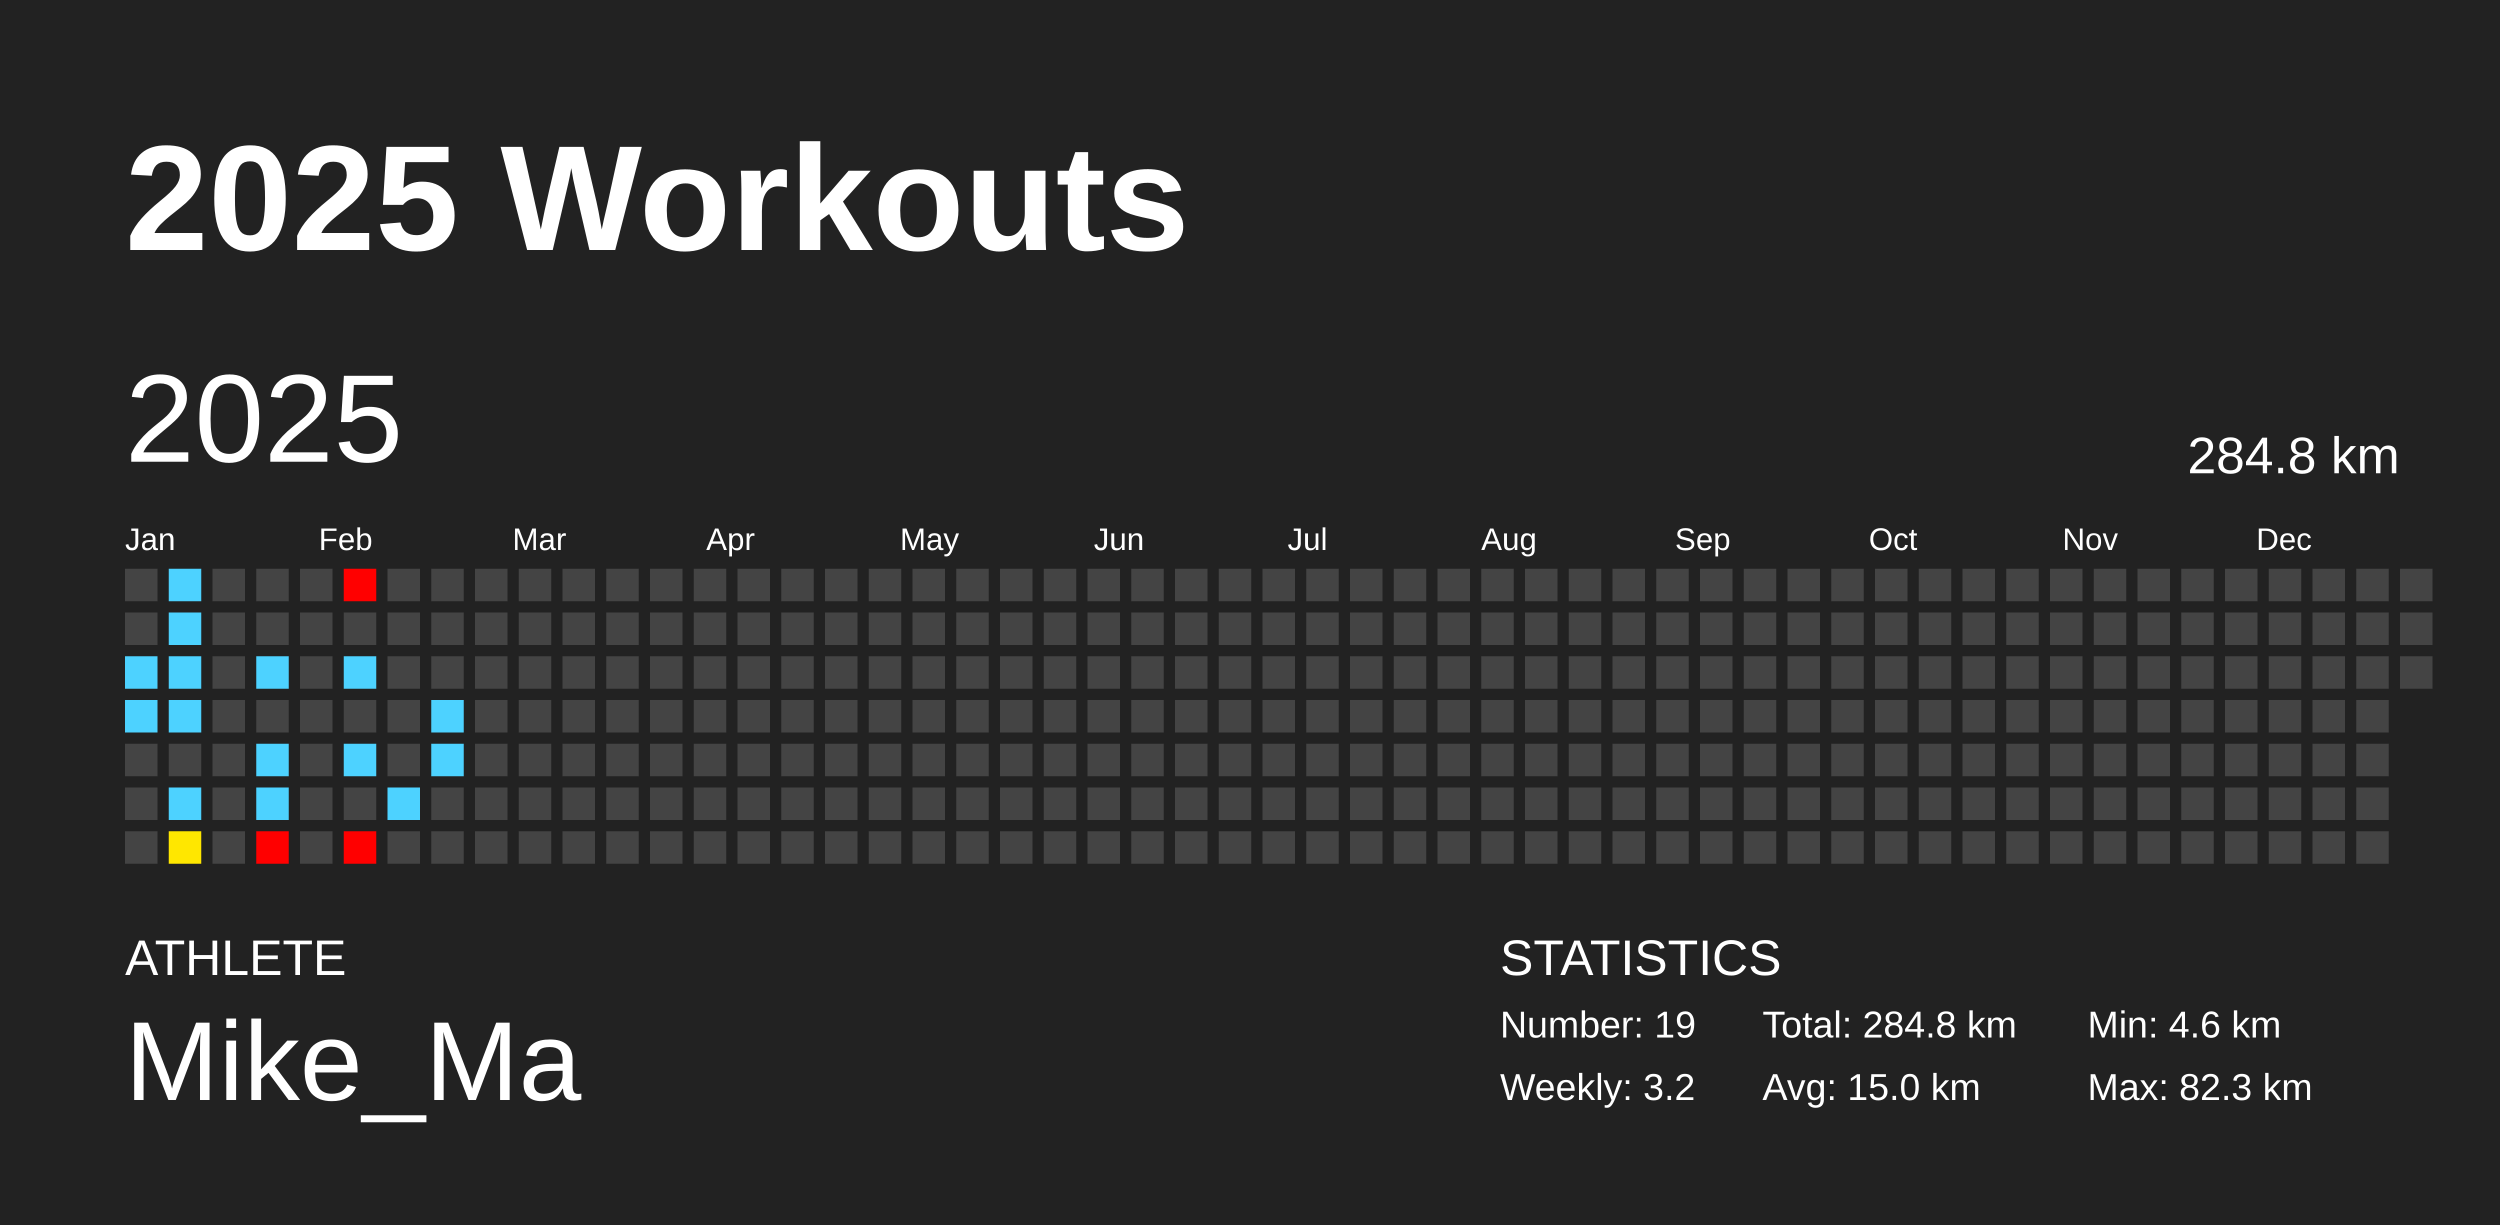
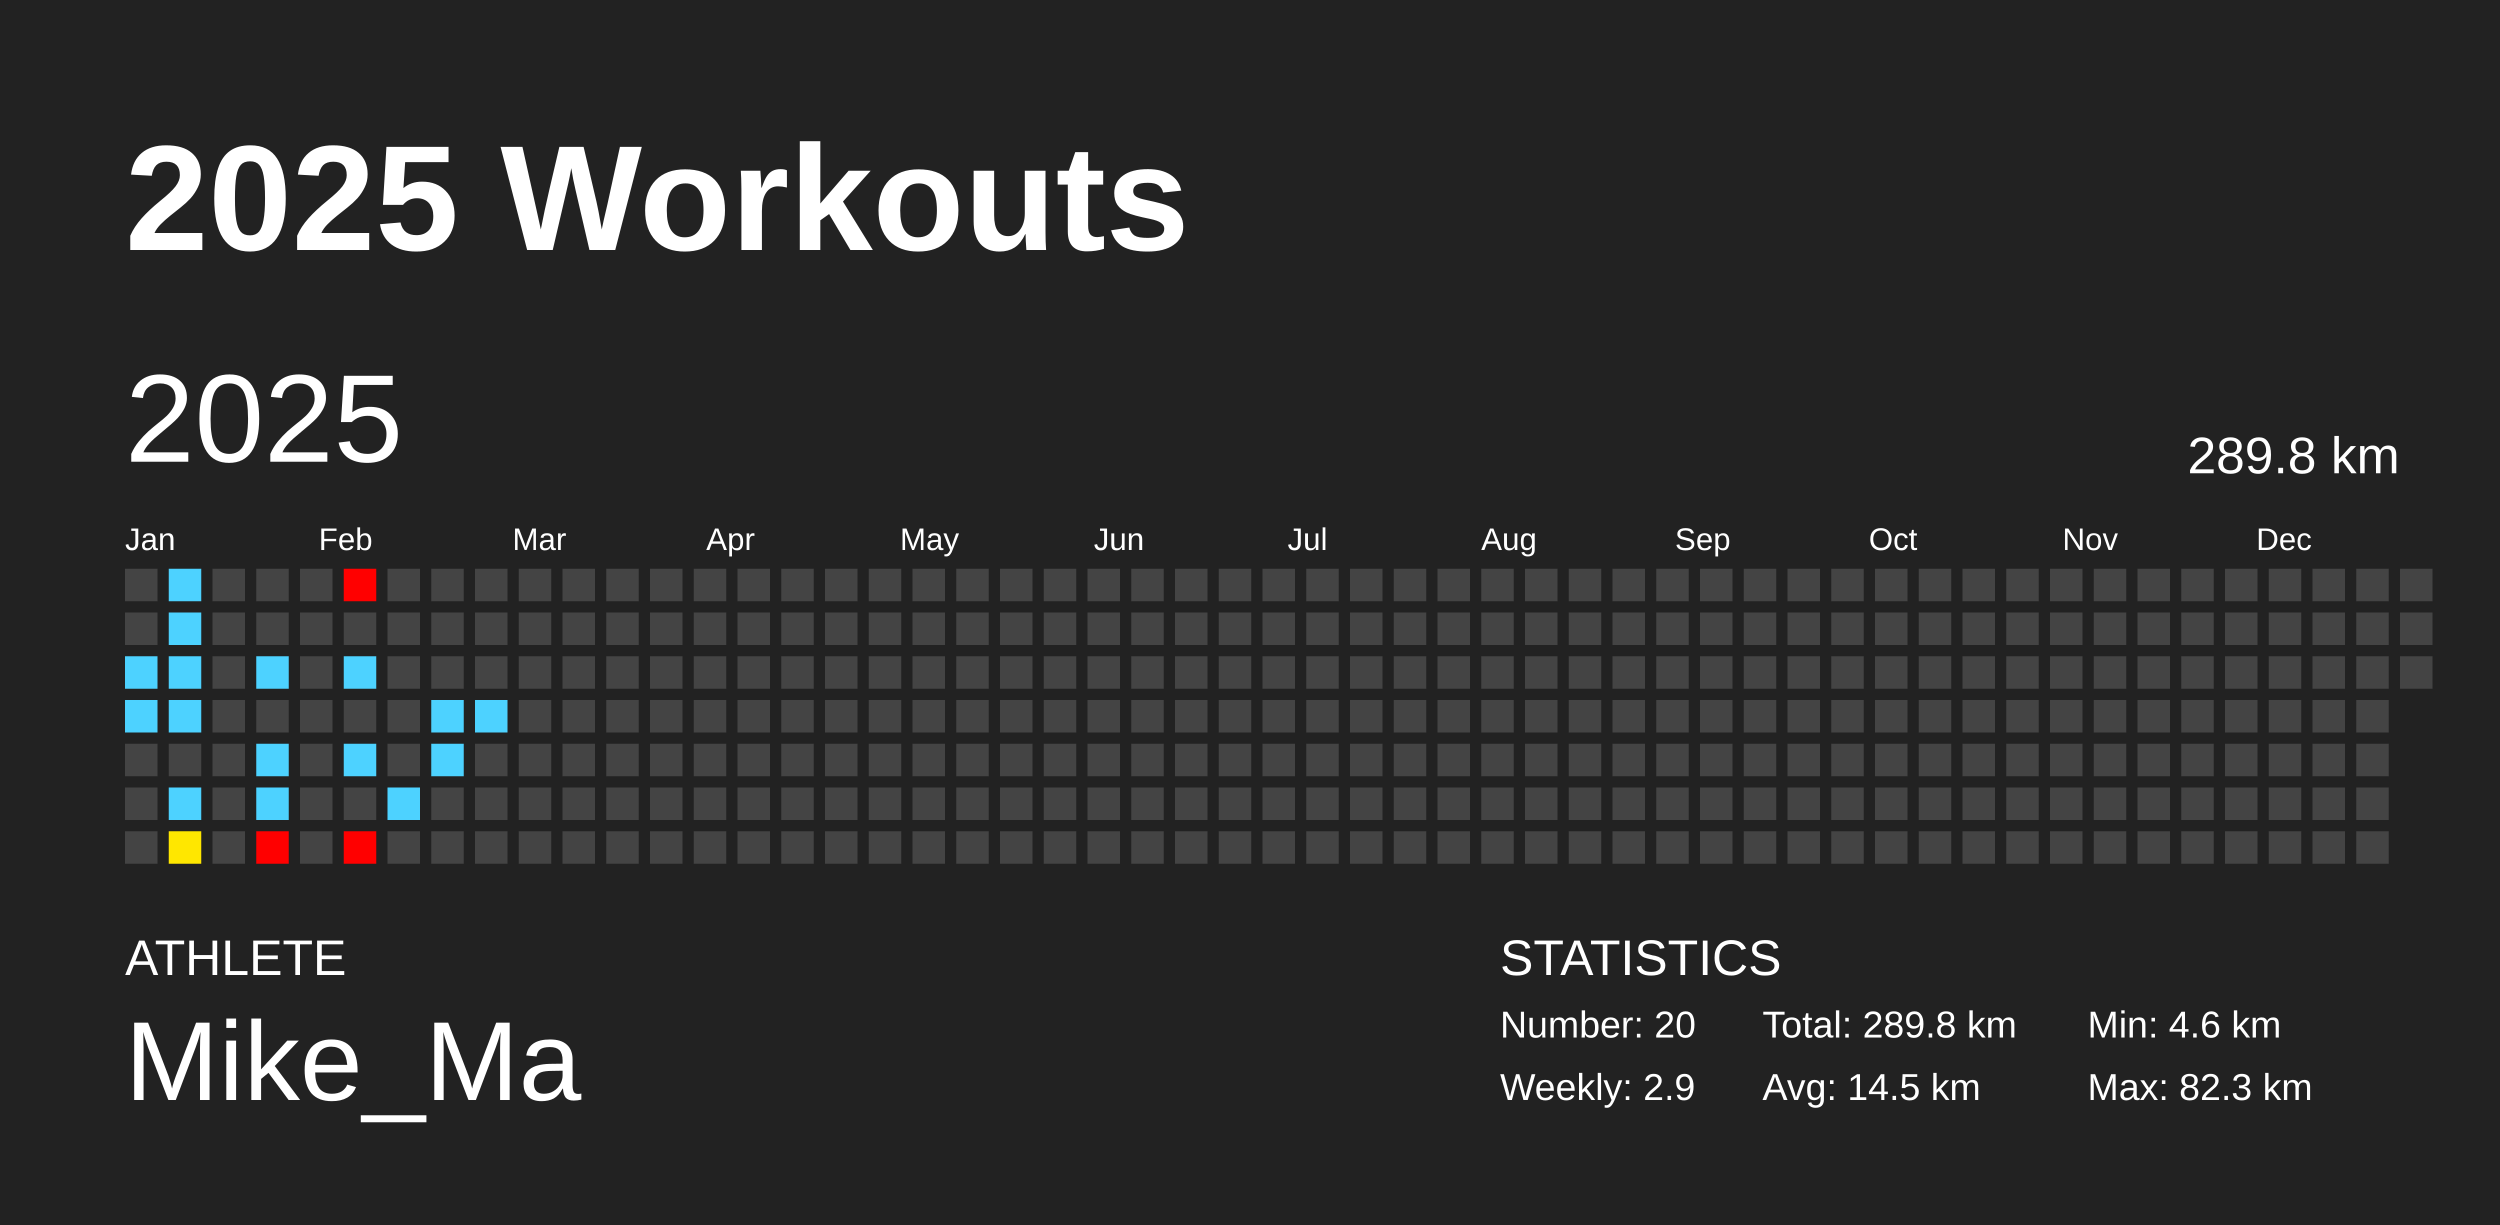
<svg xmlns="http://www.w3.org/2000/svg" baseProfile="full" height="98mm" version="1.1" viewBox="0,0,200,98" width="200mm">
  <defs />
  <rect fill="#222222" height="98" width="200" x="0" y="0" />
  <text fill="#FFFFFF" style="font-size:12px; font-family:Arial; font-weight:bold;" x="10" y="20">2025 Workouts</text>
  <text fill="#FFFFFF" style="font-size:4px; font-family:Arial" x="10" y="78">ATHLETE</text>
  <text fill="#FFFFFF" style="font-size:9px; font-family:Arial" x="10" y="88">Mike_Ma</text>
  <text fill="#FFFFFF" style="font-size:4px; font-family:Arial" x="120" y="78">STATISTICS</text>
-   <text fill="#FFFFFF" style="font-size:3px; font-family:Arial" x="120" y="83">Number: 19</text>
-   <text fill="#FFFFFF" style="font-size:3px; font-family:Arial" x="120" y="88">Weekly: 3.2</text>
-   <text fill="#FFFFFF" style="font-size:3px; font-family:Arial" x="141" y="83">Total: 284.8 km</text>
-   <text fill="#FFFFFF" style="font-size:3px; font-family:Arial" x="141" y="88">Avg: 15.0 km</text>
+   <text fill="#FFFFFF" style="font-size:3px; font-family:Arial" x="120" y="83">Number: 20</text>
+   <text fill="#FFFFFF" style="font-size:3px; font-family:Arial" x="120" y="88">Weekly: 2.9</text>
+   <text fill="#FFFFFF" style="font-size:3px; font-family:Arial" x="141" y="83">Total: 289.8 km</text>
+   <text fill="#FFFFFF" style="font-size:3px; font-family:Arial" x="141" y="88">Avg: 14.5 km</text>
  <text fill="#FFFFFF" style="font-size:3px; font-family:Arial" x="167" y="83">Min: 4.6 km</text>
  <text fill="#FFFFFF" style="font-size:3px; font-family:Arial" x="167" y="88">Max: 82.3 km</text>
  <text dominant-baseline="hanging" fill="#FFFFFF" style="font-size:10.0px; font-family:Arial;" x="10" y="30">2025</text>
-   <text dominant-baseline="hanging" fill="#FFFFFF" style="font-size:4.125px; font-family:Arial;" x="175" y="35">284.8 km</text>
+   <text dominant-baseline="hanging" fill="#FFFFFF" style="font-size:4.125px; font-family:Arial;" x="175" y="35">289.8 km</text>
  <text fill="#FFFFFF" style="font-size:2.5px; font-family:Arial" x="10.0" y="44">Jan</text>
  <text fill="#FFFFFF" style="font-size:2.5px; font-family:Arial" x="25.5" y="44">Feb</text>
  <text fill="#FFFFFF" style="font-size:2.5px; font-family:Arial" x="41.0" y="44">Mar</text>
  <text fill="#FFFFFF" style="font-size:2.5px; font-family:Arial" x="56.5" y="44">Apr</text>
  <text fill="#FFFFFF" style="font-size:2.5px; font-family:Arial" x="72.0" y="44">May</text>
  <text fill="#FFFFFF" style="font-size:2.5px; font-family:Arial" x="87.5" y="44">Jun</text>
  <text fill="#FFFFFF" style="font-size:2.5px; font-family:Arial" x="103.0" y="44">Jul</text>
  <text fill="#FFFFFF" style="font-size:2.5px; font-family:Arial" x="118.5" y="44">Aug</text>
  <text fill="#FFFFFF" style="font-size:2.5px; font-family:Arial" x="134.0" y="44">Sep</text>
  <text fill="#FFFFFF" style="font-size:2.5px; font-family:Arial" x="149.5" y="44">Oct</text>
  <text fill="#FFFFFF" style="font-size:2.5px; font-family:Arial" x="165.0" y="44">Nov</text>
  <text fill="#FFFFFF" style="font-size:2.5px; font-family:Arial" x="180.5" y="44">Dec</text>
  <rect fill="#444444" height="2.6" width="2.6" x="10.0" y="45.5" />
  <rect fill="#444444" height="2.6" width="2.6" x="10.0" y="49.0" />
  <rect fill="#4dd2ff" height="2.6" width="2.6" x="10.0" y="52.5" />
  <rect fill="#4dd2ff" height="2.6" width="2.6" x="10.0" y="56.0" />
  <rect fill="#444444" height="2.6" width="2.6" x="10.0" y="59.5" />
  <rect fill="#444444" height="2.6" width="2.6" x="10.0" y="63.0" />
  <rect fill="#444444" height="2.6" width="2.6" x="10.0" y="66.5" />
  <rect fill="#4dd2ff" height="2.6" width="2.6" x="13.5" y="45.5" />
  <rect fill="#4dd2ff" height="2.6" width="2.6" x="13.5" y="49.0" />
  <rect fill="#4dd2ff" height="2.6" width="2.6" x="13.5" y="52.5" />
  <rect fill="#4dd2ff" height="2.6" width="2.6" x="13.5" y="56.0" />
  <rect fill="#444444" height="2.6" width="2.6" x="13.5" y="59.5" />
  <rect fill="#4dd2ff" height="2.6" width="2.6" x="13.5" y="63.0" />
  <rect fill="#ffe700" height="2.6" width="2.6" x="13.5" y="66.5" />
  <rect fill="#444444" height="2.6" width="2.6" x="17.0" y="45.5" />
  <rect fill="#444444" height="2.6" width="2.6" x="17.0" y="49.0" />
  <rect fill="#444444" height="2.6" width="2.6" x="17.0" y="52.5" />
  <rect fill="#444444" height="2.6" width="2.6" x="17.0" y="56.0" />
  <rect fill="#444444" height="2.6" width="2.6" x="17.0" y="59.5" />
  <rect fill="#444444" height="2.6" width="2.6" x="17.0" y="63.0" />
  <rect fill="#444444" height="2.6" width="2.6" x="17.0" y="66.5" />
  <rect fill="#444444" height="2.6" width="2.6" x="20.5" y="45.5" />
  <rect fill="#444444" height="2.6" width="2.6" x="20.5" y="49.0" />
  <rect fill="#4dd2ff" height="2.6" width="2.6" x="20.5" y="52.5" />
  <rect fill="#444444" height="2.6" width="2.6" x="20.5" y="56.0" />
  <rect fill="#4dd2ff" height="2.6" width="2.6" x="20.5" y="59.5" />
  <rect fill="#4dd2ff" height="2.6" width="2.6" x="20.5" y="63.0" />
  <rect fill="red" height="2.6" width="2.6" x="20.5" y="66.5" />
  <rect fill="#444444" height="2.6" width="2.6" x="24.0" y="45.5" />
  <rect fill="#444444" height="2.6" width="2.6" x="24.0" y="49.0" />
  <rect fill="#444444" height="2.6" width="2.6" x="24.0" y="52.5" />
  <rect fill="#444444" height="2.6" width="2.6" x="24.0" y="56.0" />
  <rect fill="#444444" height="2.6" width="2.6" x="24.0" y="59.5" />
  <rect fill="#444444" height="2.6" width="2.6" x="24.0" y="63.0" />
  <rect fill="#444444" height="2.6" width="2.6" x="24.0" y="66.5" />
  <rect fill="red" height="2.6" width="2.6" x="27.5" y="45.5" />
  <rect fill="#444444" height="2.6" width="2.6" x="27.5" y="49.0" />
  <rect fill="#4dd2ff" height="2.6" width="2.6" x="27.5" y="52.5" />
  <rect fill="#444444" height="2.6" width="2.6" x="27.5" y="56.0" />
  <rect fill="#4dd2ff" height="2.6" width="2.6" x="27.5" y="59.5" />
  <rect fill="#444444" height="2.6" width="2.6" x="27.5" y="63.0" />
  <rect fill="red" height="2.6" width="2.6" x="27.5" y="66.5" />
  <rect fill="#444444" height="2.6" width="2.6" x="31.0" y="45.5" />
  <rect fill="#444444" height="2.6" width="2.6" x="31.0" y="49.0" />
  <rect fill="#444444" height="2.6" width="2.6" x="31.0" y="52.5" />
  <rect fill="#444444" height="2.6" width="2.6" x="31.0" y="56.0" />
  <rect fill="#444444" height="2.6" width="2.6" x="31.0" y="59.5" />
  <rect fill="#4dd2ff" height="2.6" width="2.6" x="31.0" y="63.0" />
  <rect fill="#444444" height="2.6" width="2.6" x="31.0" y="66.5" />
  <rect fill="#444444" height="2.6" width="2.6" x="34.5" y="45.5" />
  <rect fill="#444444" height="2.6" width="2.6" x="34.5" y="49.0" />
  <rect fill="#444444" height="2.6" width="2.6" x="34.5" y="52.5" />
  <rect fill="#4dd2ff" height="2.6" width="2.6" x="34.5" y="56.0" />
  <rect fill="#4dd2ff" height="2.6" width="2.6" x="34.5" y="59.5" />
  <rect fill="#444444" height="2.6" width="2.6" x="34.5" y="63.0" />
  <rect fill="#444444" height="2.6" width="2.6" x="34.5" y="66.5" />
  <rect fill="#444444" height="2.6" width="2.6" x="38.0" y="45.5" />
  <rect fill="#444444" height="2.6" width="2.6" x="38.0" y="49.0" />
  <rect fill="#444444" height="2.6" width="2.6" x="38.0" y="52.5" />
-   <rect fill="#444444" height="2.6" width="2.6" x="38.0" y="56.0" />
+   <rect fill="#4dd2ff" height="2.6" width="2.6" x="38.0" y="56.0" />
  <rect fill="#444444" height="2.6" width="2.6" x="38.0" y="59.5" />
  <rect fill="#444444" height="2.6" width="2.6" x="38.0" y="63.0" />
  <rect fill="#444444" height="2.6" width="2.6" x="38.0" y="66.5" />
  <rect fill="#444444" height="2.6" width="2.6" x="41.5" y="45.5" />
  <rect fill="#444444" height="2.6" width="2.6" x="41.5" y="49.0" />
  <rect fill="#444444" height="2.6" width="2.6" x="41.5" y="52.5" />
  <rect fill="#444444" height="2.6" width="2.6" x="41.5" y="56.0" />
  <rect fill="#444444" height="2.6" width="2.6" x="41.5" y="59.5" />
  <rect fill="#444444" height="2.6" width="2.6" x="41.5" y="63.0" />
  <rect fill="#444444" height="2.6" width="2.6" x="41.5" y="66.5" />
  <rect fill="#444444" height="2.6" width="2.6" x="45.0" y="45.5" />
  <rect fill="#444444" height="2.6" width="2.6" x="45.0" y="49.0" />
  <rect fill="#444444" height="2.6" width="2.6" x="45.0" y="52.5" />
  <rect fill="#444444" height="2.6" width="2.6" x="45.0" y="56.0" />
  <rect fill="#444444" height="2.6" width="2.6" x="45.0" y="59.5" />
  <rect fill="#444444" height="2.6" width="2.6" x="45.0" y="63.0" />
  <rect fill="#444444" height="2.6" width="2.6" x="45.0" y="66.5" />
  <rect fill="#444444" height="2.6" width="2.6" x="48.5" y="45.5" />
  <rect fill="#444444" height="2.6" width="2.6" x="48.5" y="49.0" />
  <rect fill="#444444" height="2.6" width="2.6" x="48.5" y="52.5" />
  <rect fill="#444444" height="2.6" width="2.6" x="48.5" y="56.0" />
  <rect fill="#444444" height="2.6" width="2.6" x="48.5" y="59.5" />
  <rect fill="#444444" height="2.6" width="2.6" x="48.5" y="63.0" />
  <rect fill="#444444" height="2.6" width="2.6" x="48.5" y="66.5" />
  <rect fill="#444444" height="2.6" width="2.6" x="52.0" y="45.5" />
  <rect fill="#444444" height="2.6" width="2.6" x="52.0" y="49.0" />
  <rect fill="#444444" height="2.6" width="2.6" x="52.0" y="52.5" />
  <rect fill="#444444" height="2.6" width="2.6" x="52.0" y="56.0" />
  <rect fill="#444444" height="2.6" width="2.6" x="52.0" y="59.5" />
  <rect fill="#444444" height="2.6" width="2.6" x="52.0" y="63.0" />
  <rect fill="#444444" height="2.6" width="2.6" x="52.0" y="66.5" />
  <rect fill="#444444" height="2.6" width="2.6" x="55.5" y="45.5" />
  <rect fill="#444444" height="2.6" width="2.6" x="55.5" y="49.0" />
  <rect fill="#444444" height="2.6" width="2.6" x="55.5" y="52.5" />
  <rect fill="#444444" height="2.6" width="2.6" x="55.5" y="56.0" />
  <rect fill="#444444" height="2.6" width="2.6" x="55.5" y="59.5" />
  <rect fill="#444444" height="2.6" width="2.6" x="55.5" y="63.0" />
  <rect fill="#444444" height="2.6" width="2.6" x="55.5" y="66.5" />
  <rect fill="#444444" height="2.6" width="2.6" x="59.0" y="45.5" />
  <rect fill="#444444" height="2.6" width="2.6" x="59.0" y="49.0" />
  <rect fill="#444444" height="2.6" width="2.6" x="59.0" y="52.5" />
  <rect fill="#444444" height="2.6" width="2.6" x="59.0" y="56.0" />
  <rect fill="#444444" height="2.6" width="2.6" x="59.0" y="59.5" />
  <rect fill="#444444" height="2.6" width="2.6" x="59.0" y="63.0" />
  <rect fill="#444444" height="2.6" width="2.6" x="59.0" y="66.5" />
  <rect fill="#444444" height="2.6" width="2.6" x="62.5" y="45.5" />
  <rect fill="#444444" height="2.6" width="2.6" x="62.5" y="49.0" />
  <rect fill="#444444" height="2.6" width="2.6" x="62.5" y="52.5" />
  <rect fill="#444444" height="2.6" width="2.6" x="62.5" y="56.0" />
  <rect fill="#444444" height="2.6" width="2.6" x="62.5" y="59.5" />
  <rect fill="#444444" height="2.6" width="2.6" x="62.5" y="63.0" />
  <rect fill="#444444" height="2.6" width="2.6" x="62.5" y="66.5" />
  <rect fill="#444444" height="2.6" width="2.6" x="66.0" y="45.5" />
  <rect fill="#444444" height="2.6" width="2.6" x="66.0" y="49.0" />
  <rect fill="#444444" height="2.6" width="2.6" x="66.0" y="52.5" />
  <rect fill="#444444" height="2.6" width="2.6" x="66.0" y="56.0" />
  <rect fill="#444444" height="2.6" width="2.6" x="66.0" y="59.5" />
  <rect fill="#444444" height="2.6" width="2.6" x="66.0" y="63.0" />
  <rect fill="#444444" height="2.6" width="2.6" x="66.0" y="66.5" />
  <rect fill="#444444" height="2.6" width="2.6" x="69.5" y="45.5" />
  <rect fill="#444444" height="2.6" width="2.6" x="69.5" y="49.0" />
  <rect fill="#444444" height="2.6" width="2.6" x="69.5" y="52.5" />
  <rect fill="#444444" height="2.6" width="2.6" x="69.5" y="56.0" />
  <rect fill="#444444" height="2.6" width="2.6" x="69.5" y="59.5" />
  <rect fill="#444444" height="2.6" width="2.6" x="69.5" y="63.0" />
  <rect fill="#444444" height="2.6" width="2.6" x="69.5" y="66.5" />
  <rect fill="#444444" height="2.6" width="2.6" x="73.0" y="45.5" />
  <rect fill="#444444" height="2.6" width="2.6" x="73.0" y="49.0" />
  <rect fill="#444444" height="2.6" width="2.6" x="73.0" y="52.5" />
  <rect fill="#444444" height="2.6" width="2.6" x="73.0" y="56.0" />
  <rect fill="#444444" height="2.6" width="2.6" x="73.0" y="59.5" />
  <rect fill="#444444" height="2.6" width="2.6" x="73.0" y="63.0" />
  <rect fill="#444444" height="2.6" width="2.6" x="73.0" y="66.5" />
  <rect fill="#444444" height="2.6" width="2.6" x="76.5" y="45.5" />
  <rect fill="#444444" height="2.6" width="2.6" x="76.5" y="49.0" />
  <rect fill="#444444" height="2.6" width="2.6" x="76.5" y="52.5" />
  <rect fill="#444444" height="2.6" width="2.6" x="76.5" y="56.0" />
  <rect fill="#444444" height="2.6" width="2.6" x="76.5" y="59.5" />
  <rect fill="#444444" height="2.6" width="2.6" x="76.5" y="63.0" />
  <rect fill="#444444" height="2.6" width="2.6" x="76.5" y="66.5" />
  <rect fill="#444444" height="2.6" width="2.6" x="80.0" y="45.5" />
  <rect fill="#444444" height="2.6" width="2.6" x="80.0" y="49.0" />
  <rect fill="#444444" height="2.6" width="2.6" x="80.0" y="52.5" />
  <rect fill="#444444" height="2.6" width="2.6" x="80.0" y="56.0" />
  <rect fill="#444444" height="2.6" width="2.6" x="80.0" y="59.5" />
  <rect fill="#444444" height="2.6" width="2.6" x="80.0" y="63.0" />
  <rect fill="#444444" height="2.6" width="2.6" x="80.0" y="66.5" />
  <rect fill="#444444" height="2.6" width="2.6" x="83.5" y="45.5" />
  <rect fill="#444444" height="2.6" width="2.6" x="83.5" y="49.0" />
  <rect fill="#444444" height="2.6" width="2.6" x="83.5" y="52.5" />
  <rect fill="#444444" height="2.6" width="2.6" x="83.5" y="56.0" />
  <rect fill="#444444" height="2.6" width="2.6" x="83.5" y="59.5" />
  <rect fill="#444444" height="2.6" width="2.6" x="83.5" y="63.0" />
  <rect fill="#444444" height="2.6" width="2.6" x="83.5" y="66.5" />
  <rect fill="#444444" height="2.6" width="2.6" x="87.0" y="45.5" />
  <rect fill="#444444" height="2.6" width="2.6" x="87.0" y="49.0" />
  <rect fill="#444444" height="2.6" width="2.6" x="87.0" y="52.5" />
  <rect fill="#444444" height="2.6" width="2.6" x="87.0" y="56.0" />
  <rect fill="#444444" height="2.6" width="2.6" x="87.0" y="59.5" />
  <rect fill="#444444" height="2.6" width="2.6" x="87.0" y="63.0" />
  <rect fill="#444444" height="2.6" width="2.6" x="87.0" y="66.5" />
  <rect fill="#444444" height="2.6" width="2.6" x="90.5" y="45.5" />
  <rect fill="#444444" height="2.6" width="2.6" x="90.5" y="49.0" />
  <rect fill="#444444" height="2.6" width="2.6" x="90.5" y="52.5" />
  <rect fill="#444444" height="2.6" width="2.6" x="90.5" y="56.0" />
  <rect fill="#444444" height="2.6" width="2.6" x="90.5" y="59.5" />
  <rect fill="#444444" height="2.6" width="2.6" x="90.5" y="63.0" />
  <rect fill="#444444" height="2.6" width="2.6" x="90.5" y="66.5" />
  <rect fill="#444444" height="2.6" width="2.6" x="94.0" y="45.5" />
  <rect fill="#444444" height="2.6" width="2.6" x="94.0" y="49.0" />
  <rect fill="#444444" height="2.6" width="2.6" x="94.0" y="52.5" />
  <rect fill="#444444" height="2.6" width="2.6" x="94.0" y="56.0" />
  <rect fill="#444444" height="2.6" width="2.6" x="94.0" y="59.5" />
  <rect fill="#444444" height="2.6" width="2.6" x="94.0" y="63.0" />
  <rect fill="#444444" height="2.6" width="2.6" x="94.0" y="66.5" />
  <rect fill="#444444" height="2.6" width="2.6" x="97.5" y="45.5" />
  <rect fill="#444444" height="2.6" width="2.6" x="97.5" y="49.0" />
  <rect fill="#444444" height="2.6" width="2.6" x="97.5" y="52.5" />
  <rect fill="#444444" height="2.6" width="2.6" x="97.5" y="56.0" />
  <rect fill="#444444" height="2.6" width="2.6" x="97.5" y="59.5" />
  <rect fill="#444444" height="2.6" width="2.6" x="97.5" y="63.0" />
  <rect fill="#444444" height="2.6" width="2.6" x="97.5" y="66.5" />
  <rect fill="#444444" height="2.6" width="2.6" x="101.0" y="45.5" />
  <rect fill="#444444" height="2.6" width="2.6" x="101.0" y="49.0" />
  <rect fill="#444444" height="2.6" width="2.6" x="101.0" y="52.5" />
  <rect fill="#444444" height="2.6" width="2.6" x="101.0" y="56.0" />
  <rect fill="#444444" height="2.6" width="2.6" x="101.0" y="59.5" />
  <rect fill="#444444" height="2.6" width="2.6" x="101.0" y="63.0" />
  <rect fill="#444444" height="2.6" width="2.6" x="101.0" y="66.5" />
  <rect fill="#444444" height="2.6" width="2.6" x="104.5" y="45.5" />
  <rect fill="#444444" height="2.6" width="2.6" x="104.5" y="49.0" />
  <rect fill="#444444" height="2.6" width="2.6" x="104.5" y="52.5" />
  <rect fill="#444444" height="2.6" width="2.6" x="104.5" y="56.0" />
  <rect fill="#444444" height="2.6" width="2.6" x="104.5" y="59.5" />
  <rect fill="#444444" height="2.6" width="2.6" x="104.5" y="63.0" />
  <rect fill="#444444" height="2.6" width="2.6" x="104.5" y="66.5" />
  <rect fill="#444444" height="2.6" width="2.6" x="108.0" y="45.5" />
  <rect fill="#444444" height="2.6" width="2.6" x="108.0" y="49.0" />
  <rect fill="#444444" height="2.6" width="2.6" x="108.0" y="52.5" />
  <rect fill="#444444" height="2.6" width="2.6" x="108.0" y="56.0" />
  <rect fill="#444444" height="2.6" width="2.6" x="108.0" y="59.5" />
  <rect fill="#444444" height="2.6" width="2.6" x="108.0" y="63.0" />
  <rect fill="#444444" height="2.6" width="2.6" x="108.0" y="66.5" />
  <rect fill="#444444" height="2.6" width="2.6" x="111.5" y="45.5" />
  <rect fill="#444444" height="2.6" width="2.6" x="111.5" y="49.0" />
  <rect fill="#444444" height="2.6" width="2.6" x="111.5" y="52.5" />
  <rect fill="#444444" height="2.6" width="2.6" x="111.5" y="56.0" />
  <rect fill="#444444" height="2.6" width="2.6" x="111.5" y="59.5" />
  <rect fill="#444444" height="2.6" width="2.6" x="111.5" y="63.0" />
  <rect fill="#444444" height="2.6" width="2.6" x="111.5" y="66.5" />
  <rect fill="#444444" height="2.6" width="2.6" x="115.0" y="45.5" />
  <rect fill="#444444" height="2.6" width="2.6" x="115.0" y="49.0" />
  <rect fill="#444444" height="2.6" width="2.6" x="115.0" y="52.5" />
  <rect fill="#444444" height="2.6" width="2.6" x="115.0" y="56.0" />
  <rect fill="#444444" height="2.6" width="2.6" x="115.0" y="59.5" />
  <rect fill="#444444" height="2.6" width="2.6" x="115.0" y="63.0" />
  <rect fill="#444444" height="2.6" width="2.6" x="115.0" y="66.5" />
  <rect fill="#444444" height="2.6" width="2.6" x="118.5" y="45.5" />
  <rect fill="#444444" height="2.6" width="2.6" x="118.5" y="49.0" />
  <rect fill="#444444" height="2.6" width="2.6" x="118.5" y="52.5" />
  <rect fill="#444444" height="2.6" width="2.6" x="118.5" y="56.0" />
  <rect fill="#444444" height="2.6" width="2.6" x="118.5" y="59.5" />
  <rect fill="#444444" height="2.6" width="2.6" x="118.5" y="63.0" />
  <rect fill="#444444" height="2.6" width="2.6" x="118.5" y="66.5" />
  <rect fill="#444444" height="2.6" width="2.6" x="122.0" y="45.5" />
  <rect fill="#444444" height="2.6" width="2.6" x="122.0" y="49.0" />
  <rect fill="#444444" height="2.6" width="2.6" x="122.0" y="52.5" />
  <rect fill="#444444" height="2.6" width="2.6" x="122.0" y="56.0" />
  <rect fill="#444444" height="2.6" width="2.6" x="122.0" y="59.5" />
  <rect fill="#444444" height="2.6" width="2.6" x="122.0" y="63.0" />
  <rect fill="#444444" height="2.6" width="2.6" x="122.0" y="66.5" />
  <rect fill="#444444" height="2.6" width="2.6" x="125.5" y="45.5" />
  <rect fill="#444444" height="2.6" width="2.6" x="125.5" y="49.0" />
  <rect fill="#444444" height="2.6" width="2.6" x="125.5" y="52.5" />
  <rect fill="#444444" height="2.6" width="2.6" x="125.5" y="56.0" />
  <rect fill="#444444" height="2.6" width="2.6" x="125.5" y="59.5" />
  <rect fill="#444444" height="2.6" width="2.6" x="125.5" y="63.0" />
  <rect fill="#444444" height="2.6" width="2.6" x="125.5" y="66.5" />
  <rect fill="#444444" height="2.6" width="2.6" x="129.0" y="45.5" />
  <rect fill="#444444" height="2.6" width="2.6" x="129.0" y="49.0" />
  <rect fill="#444444" height="2.6" width="2.6" x="129.0" y="52.5" />
  <rect fill="#444444" height="2.6" width="2.6" x="129.0" y="56.0" />
  <rect fill="#444444" height="2.6" width="2.6" x="129.0" y="59.5" />
  <rect fill="#444444" height="2.6" width="2.6" x="129.0" y="63.0" />
  <rect fill="#444444" height="2.6" width="2.6" x="129.0" y="66.5" />
  <rect fill="#444444" height="2.6" width="2.6" x="132.5" y="45.5" />
  <rect fill="#444444" height="2.6" width="2.6" x="132.5" y="49.0" />
  <rect fill="#444444" height="2.6" width="2.6" x="132.5" y="52.5" />
  <rect fill="#444444" height="2.6" width="2.6" x="132.5" y="56.0" />
  <rect fill="#444444" height="2.6" width="2.6" x="132.5" y="59.5" />
  <rect fill="#444444" height="2.6" width="2.6" x="132.5" y="63.0" />
  <rect fill="#444444" height="2.6" width="2.6" x="132.5" y="66.5" />
  <rect fill="#444444" height="2.6" width="2.6" x="136.0" y="45.5" />
  <rect fill="#444444" height="2.6" width="2.6" x="136.0" y="49.0" />
  <rect fill="#444444" height="2.6" width="2.6" x="136.0" y="52.5" />
  <rect fill="#444444" height="2.6" width="2.6" x="136.0" y="56.0" />
  <rect fill="#444444" height="2.6" width="2.6" x="136.0" y="59.5" />
  <rect fill="#444444" height="2.6" width="2.6" x="136.0" y="63.0" />
  <rect fill="#444444" height="2.6" width="2.6" x="136.0" y="66.5" />
  <rect fill="#444444" height="2.6" width="2.6" x="139.5" y="45.5" />
  <rect fill="#444444" height="2.6" width="2.6" x="139.5" y="49.0" />
  <rect fill="#444444" height="2.6" width="2.6" x="139.5" y="52.5" />
  <rect fill="#444444" height="2.6" width="2.6" x="139.5" y="56.0" />
  <rect fill="#444444" height="2.6" width="2.6" x="139.5" y="59.5" />
  <rect fill="#444444" height="2.6" width="2.6" x="139.5" y="63.0" />
  <rect fill="#444444" height="2.6" width="2.6" x="139.5" y="66.5" />
  <rect fill="#444444" height="2.6" width="2.6" x="143.0" y="45.5" />
  <rect fill="#444444" height="2.6" width="2.6" x="143.0" y="49.0" />
  <rect fill="#444444" height="2.6" width="2.6" x="143.0" y="52.5" />
  <rect fill="#444444" height="2.6" width="2.6" x="143.0" y="56.0" />
  <rect fill="#444444" height="2.6" width="2.6" x="143.0" y="59.5" />
  <rect fill="#444444" height="2.6" width="2.6" x="143.0" y="63.0" />
  <rect fill="#444444" height="2.6" width="2.6" x="143.0" y="66.5" />
  <rect fill="#444444" height="2.6" width="2.6" x="146.5" y="45.5" />
  <rect fill="#444444" height="2.6" width="2.6" x="146.5" y="49.0" />
  <rect fill="#444444" height="2.6" width="2.6" x="146.5" y="52.5" />
  <rect fill="#444444" height="2.6" width="2.6" x="146.5" y="56.0" />
  <rect fill="#444444" height="2.6" width="2.6" x="146.5" y="59.5" />
  <rect fill="#444444" height="2.6" width="2.6" x="146.5" y="63.0" />
  <rect fill="#444444" height="2.6" width="2.6" x="146.5" y="66.5" />
  <rect fill="#444444" height="2.6" width="2.6" x="150.0" y="45.5" />
  <rect fill="#444444" height="2.6" width="2.6" x="150.0" y="49.0" />
  <rect fill="#444444" height="2.6" width="2.6" x="150.0" y="52.5" />
  <rect fill="#444444" height="2.6" width="2.6" x="150.0" y="56.0" />
  <rect fill="#444444" height="2.6" width="2.6" x="150.0" y="59.5" />
  <rect fill="#444444" height="2.6" width="2.6" x="150.0" y="63.0" />
  <rect fill="#444444" height="2.6" width="2.6" x="150.0" y="66.5" />
  <rect fill="#444444" height="2.6" width="2.6" x="153.5" y="45.5" />
  <rect fill="#444444" height="2.6" width="2.6" x="153.5" y="49.0" />
  <rect fill="#444444" height="2.6" width="2.6" x="153.5" y="52.5" />
  <rect fill="#444444" height="2.6" width="2.6" x="153.5" y="56.0" />
  <rect fill="#444444" height="2.6" width="2.6" x="153.5" y="59.5" />
  <rect fill="#444444" height="2.6" width="2.6" x="153.5" y="63.0" />
  <rect fill="#444444" height="2.6" width="2.6" x="153.5" y="66.5" />
  <rect fill="#444444" height="2.6" width="2.6" x="157.0" y="45.5" />
  <rect fill="#444444" height="2.6" width="2.6" x="157.0" y="49.0" />
  <rect fill="#444444" height="2.6" width="2.6" x="157.0" y="52.5" />
  <rect fill="#444444" height="2.6" width="2.6" x="157.0" y="56.0" />
  <rect fill="#444444" height="2.6" width="2.6" x="157.0" y="59.5" />
  <rect fill="#444444" height="2.6" width="2.6" x="157.0" y="63.0" />
  <rect fill="#444444" height="2.6" width="2.6" x="157.0" y="66.5" />
  <rect fill="#444444" height="2.6" width="2.6" x="160.5" y="45.5" />
  <rect fill="#444444" height="2.6" width="2.6" x="160.5" y="49.0" />
  <rect fill="#444444" height="2.6" width="2.6" x="160.5" y="52.5" />
  <rect fill="#444444" height="2.6" width="2.6" x="160.5" y="56.0" />
  <rect fill="#444444" height="2.6" width="2.6" x="160.5" y="59.5" />
  <rect fill="#444444" height="2.6" width="2.6" x="160.5" y="63.0" />
  <rect fill="#444444" height="2.6" width="2.6" x="160.5" y="66.5" />
  <rect fill="#444444" height="2.6" width="2.6" x="164.0" y="45.5" />
  <rect fill="#444444" height="2.6" width="2.6" x="164.0" y="49.0" />
  <rect fill="#444444" height="2.6" width="2.6" x="164.0" y="52.5" />
  <rect fill="#444444" height="2.6" width="2.6" x="164.0" y="56.0" />
  <rect fill="#444444" height="2.6" width="2.6" x="164.0" y="59.5" />
  <rect fill="#444444" height="2.6" width="2.6" x="164.0" y="63.0" />
  <rect fill="#444444" height="2.6" width="2.6" x="164.0" y="66.5" />
  <rect fill="#444444" height="2.6" width="2.6" x="167.5" y="45.5" />
  <rect fill="#444444" height="2.6" width="2.6" x="167.5" y="49.0" />
  <rect fill="#444444" height="2.6" width="2.6" x="167.5" y="52.5" />
  <rect fill="#444444" height="2.6" width="2.6" x="167.5" y="56.0" />
  <rect fill="#444444" height="2.6" width="2.6" x="167.5" y="59.5" />
  <rect fill="#444444" height="2.6" width="2.6" x="167.5" y="63.0" />
  <rect fill="#444444" height="2.6" width="2.6" x="167.5" y="66.5" />
  <rect fill="#444444" height="2.6" width="2.6" x="171.0" y="45.5" />
  <rect fill="#444444" height="2.6" width="2.6" x="171.0" y="49.0" />
  <rect fill="#444444" height="2.6" width="2.6" x="171.0" y="52.5" />
  <rect fill="#444444" height="2.6" width="2.6" x="171.0" y="56.0" />
  <rect fill="#444444" height="2.6" width="2.6" x="171.0" y="59.5" />
  <rect fill="#444444" height="2.6" width="2.6" x="171.0" y="63.0" />
  <rect fill="#444444" height="2.6" width="2.6" x="171.0" y="66.5" />
  <rect fill="#444444" height="2.6" width="2.6" x="174.5" y="45.5" />
  <rect fill="#444444" height="2.6" width="2.6" x="174.5" y="49.0" />
  <rect fill="#444444" height="2.6" width="2.6" x="174.5" y="52.5" />
  <rect fill="#444444" height="2.6" width="2.6" x="174.5" y="56.0" />
  <rect fill="#444444" height="2.6" width="2.6" x="174.5" y="59.5" />
  <rect fill="#444444" height="2.6" width="2.6" x="174.5" y="63.0" />
  <rect fill="#444444" height="2.6" width="2.6" x="174.5" y="66.5" />
  <rect fill="#444444" height="2.6" width="2.6" x="178.0" y="45.5" />
  <rect fill="#444444" height="2.6" width="2.6" x="178.0" y="49.0" />
  <rect fill="#444444" height="2.6" width="2.6" x="178.0" y="52.5" />
  <rect fill="#444444" height="2.6" width="2.6" x="178.0" y="56.0" />
  <rect fill="#444444" height="2.6" width="2.6" x="178.0" y="59.5" />
  <rect fill="#444444" height="2.6" width="2.6" x="178.0" y="63.0" />
  <rect fill="#444444" height="2.6" width="2.6" x="178.0" y="66.5" />
  <rect fill="#444444" height="2.6" width="2.6" x="181.5" y="45.5" />
  <rect fill="#444444" height="2.6" width="2.6" x="181.5" y="49.0" />
  <rect fill="#444444" height="2.6" width="2.6" x="181.5" y="52.5" />
  <rect fill="#444444" height="2.6" width="2.6" x="181.5" y="56.0" />
  <rect fill="#444444" height="2.6" width="2.6" x="181.5" y="59.5" />
  <rect fill="#444444" height="2.6" width="2.6" x="181.5" y="63.0" />
  <rect fill="#444444" height="2.6" width="2.6" x="181.5" y="66.5" />
  <rect fill="#444444" height="2.6" width="2.6" x="185.0" y="45.5" />
  <rect fill="#444444" height="2.6" width="2.6" x="185.0" y="49.0" />
  <rect fill="#444444" height="2.6" width="2.6" x="185.0" y="52.5" />
  <rect fill="#444444" height="2.6" width="2.6" x="185.0" y="56.0" />
  <rect fill="#444444" height="2.6" width="2.6" x="185.0" y="59.5" />
  <rect fill="#444444" height="2.6" width="2.6" x="185.0" y="63.0" />
  <rect fill="#444444" height="2.6" width="2.6" x="185.0" y="66.5" />
  <rect fill="#444444" height="2.6" width="2.6" x="188.5" y="45.5" />
  <rect fill="#444444" height="2.6" width="2.6" x="188.5" y="49.0" />
  <rect fill="#444444" height="2.6" width="2.6" x="188.5" y="52.5" />
  <rect fill="#444444" height="2.6" width="2.6" x="188.5" y="56.0" />
  <rect fill="#444444" height="2.6" width="2.6" x="188.5" y="59.5" />
  <rect fill="#444444" height="2.6" width="2.6" x="188.5" y="63.0" />
  <rect fill="#444444" height="2.6" width="2.6" x="188.5" y="66.5" />
  <rect fill="#444444" height="2.6" width="2.6" x="192.0" y="45.5" />
  <rect fill="#444444" height="2.6" width="2.6" x="192.0" y="49.0" />
  <rect fill="#444444" height="2.6" width="2.6" x="192.0" y="52.5" />
</svg>
